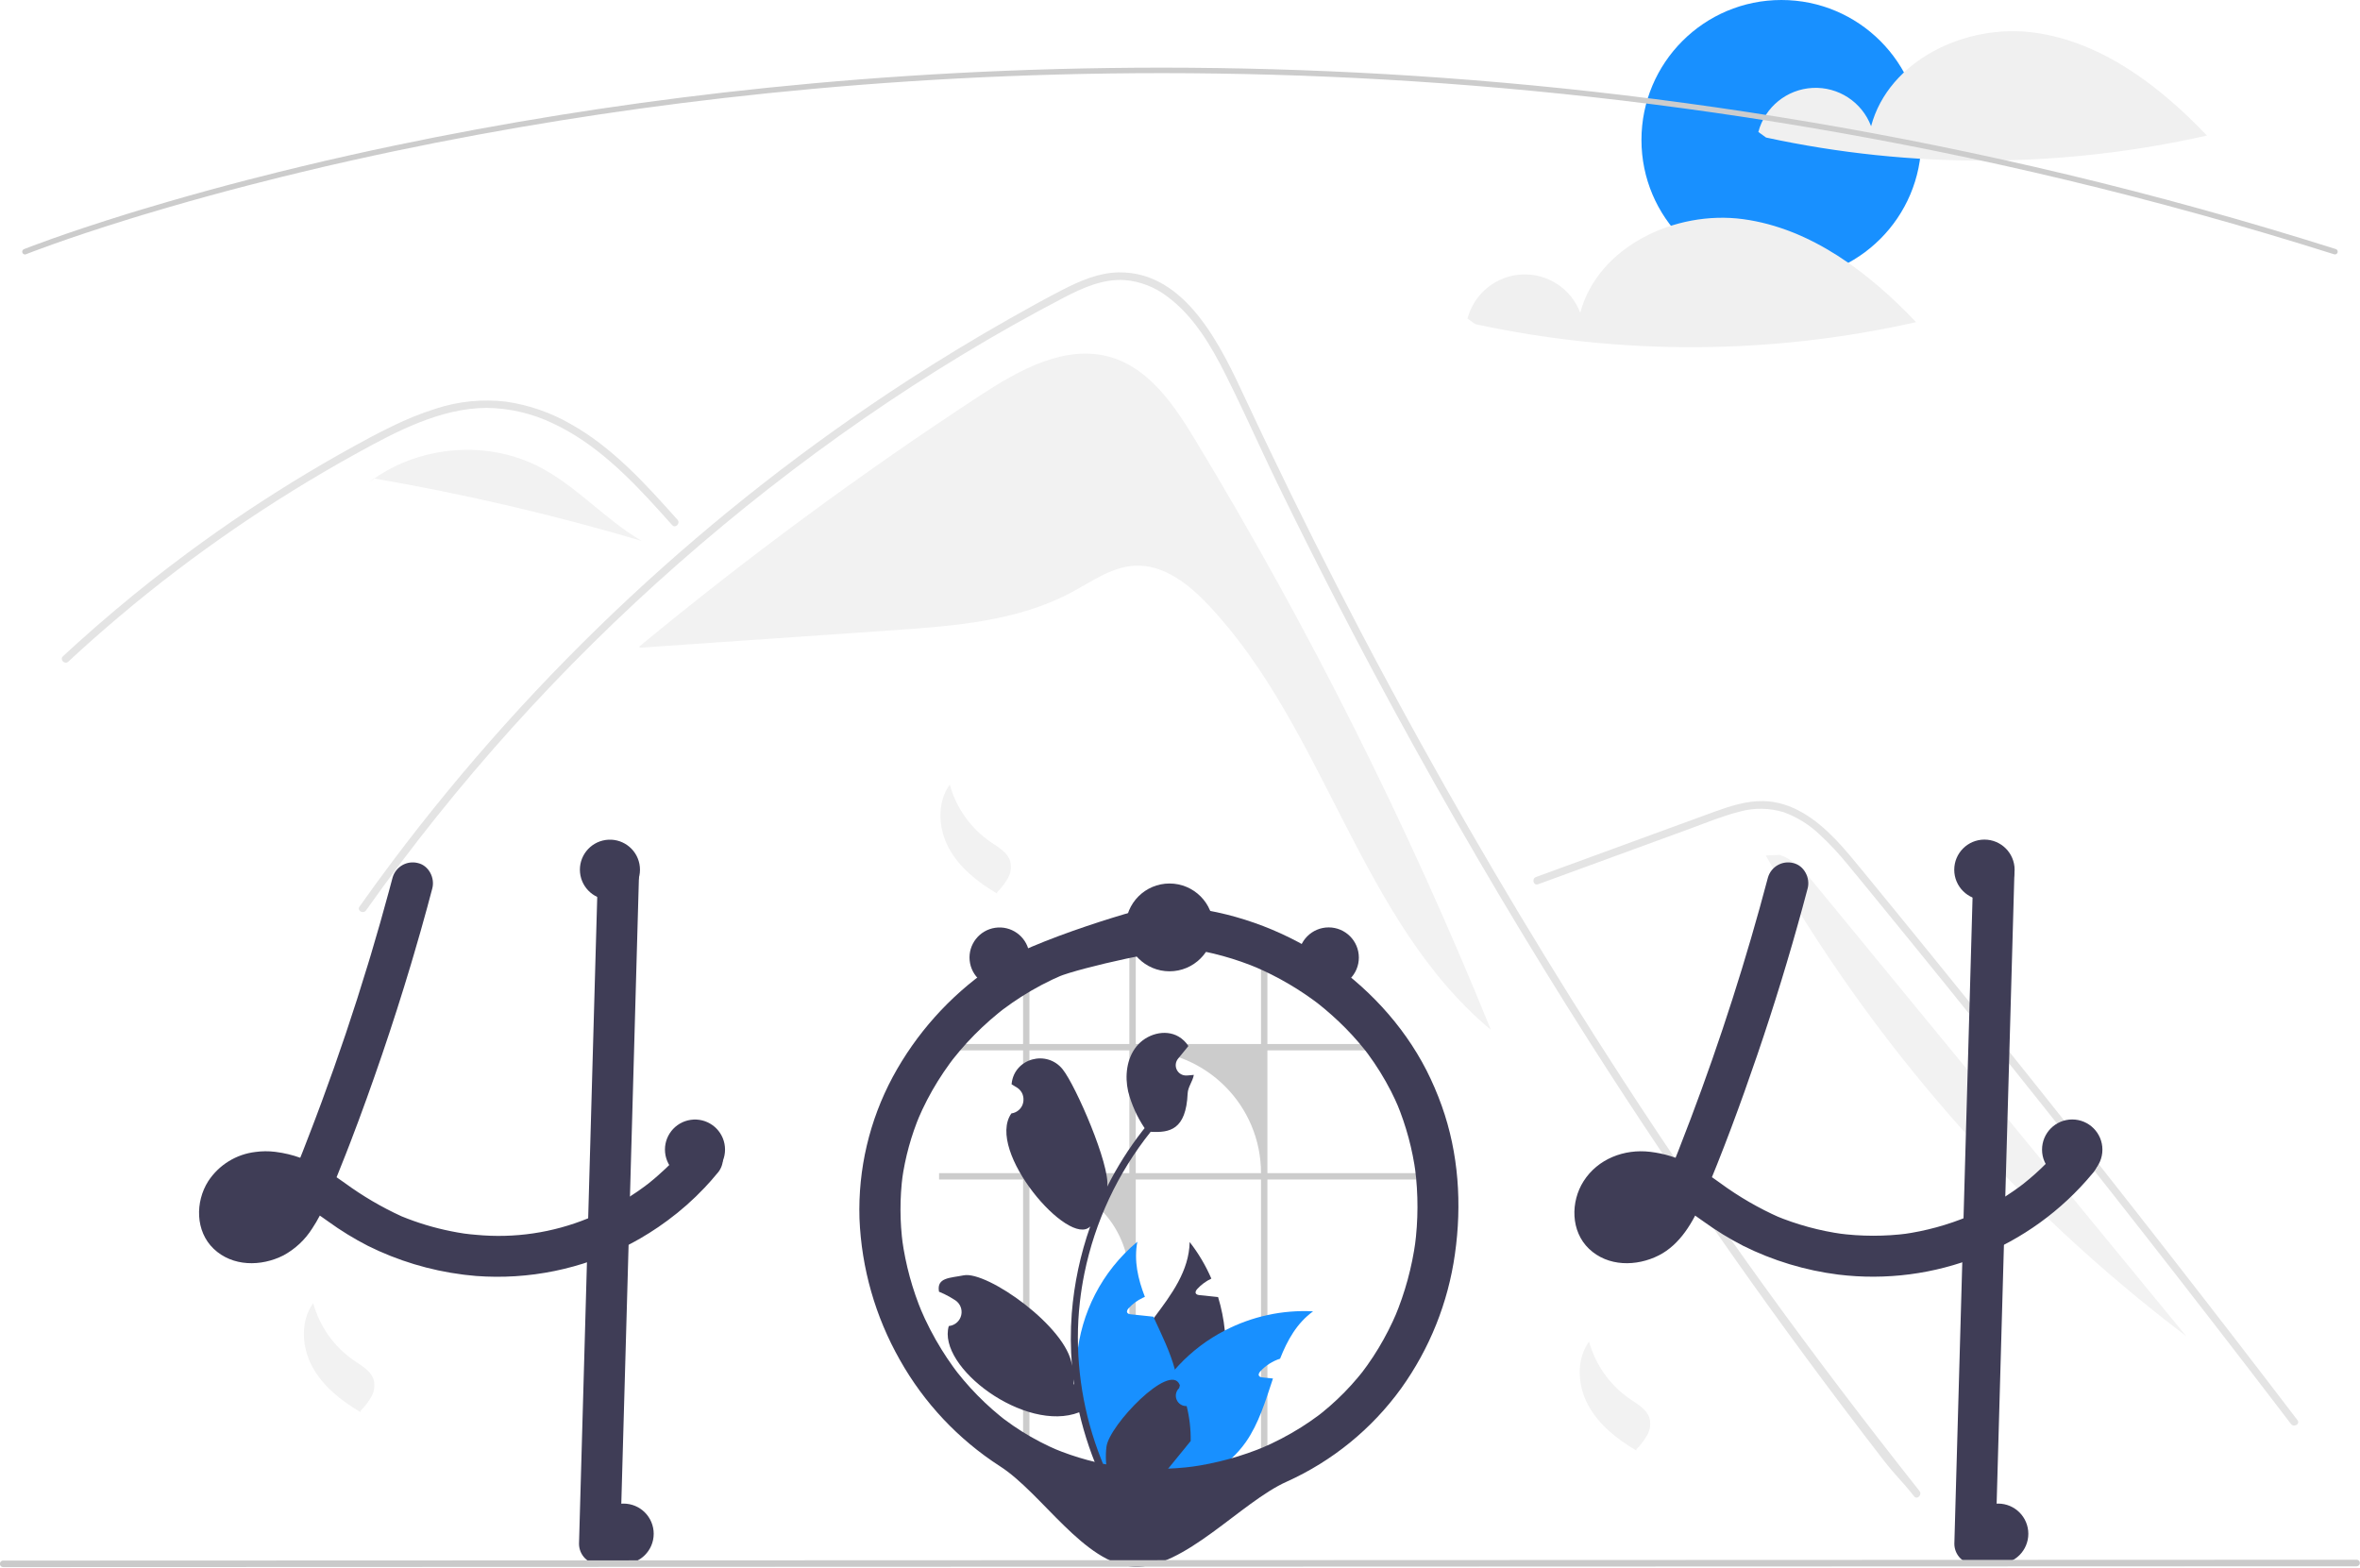
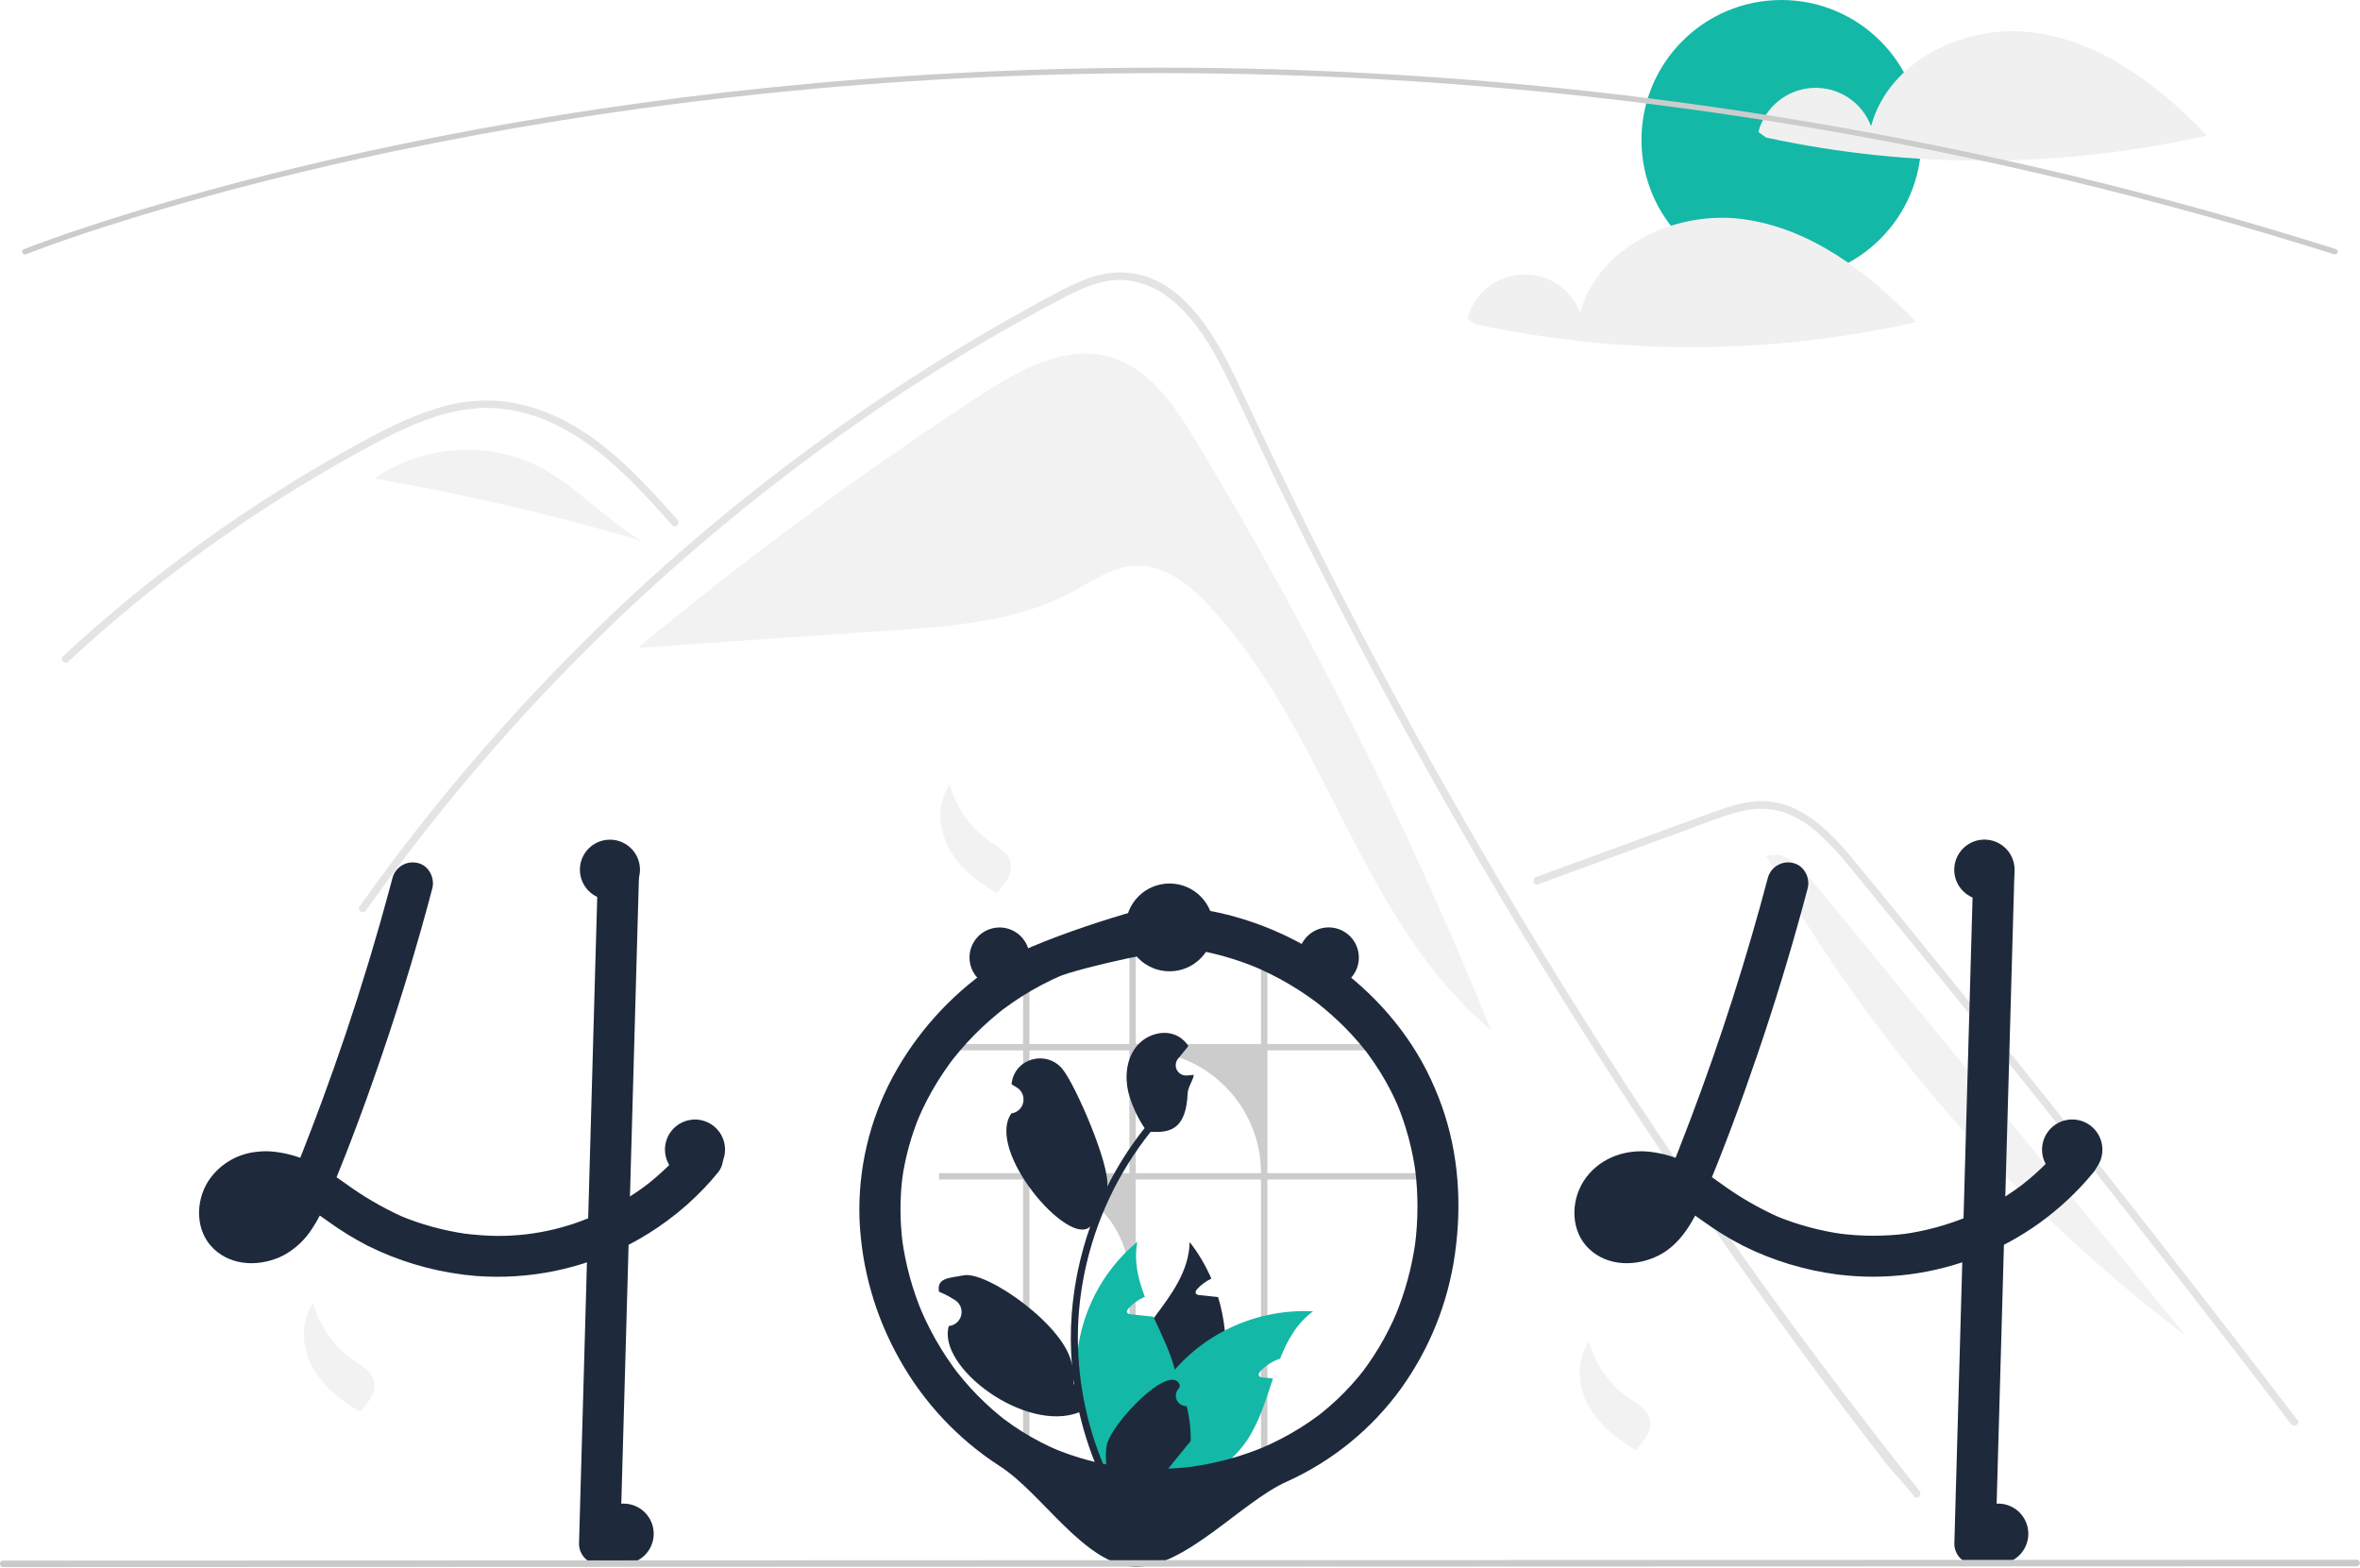
<svg xmlns="http://www.w3.org/2000/svg" data-name="Layer 1" width="573.421" height="380.765" viewBox="0 0 860.131 571.148">
  <path d="M605.67,324.953c-7.669-12.684-16.757-26.228-30.99-30.37-16.482-4.796-33.413,4.732-47.775,14.135a1392.157,1392.157,0,0,0-123.893,91.283l.043.492q46.226-3.188,92.451-6.376c22.265-1.535,45.296-3.283,64.972-13.816,7.467-3.997,14.745-9.336,23.206-9.708,10.512-.462,19.677,6.879,26.88,14.549,42.607,45.371,54.937,114.754,102.738,154.616A1516.995,1516.995,0,0,0,605.67,324.953Z" transform="translate(-169.9343 -164.426)" fill="#f2f2f2" />
  <path d="M867.571,709.781c-4.712-5.95-6.637-7.343-11.285-13.348q-56.764-73.416-106.708-151.792-33.924-53.23-64.483-108.504-14.549-26.278-28.3-52.969-10.67-20.695-20.865-41.638c-1.944-3.988-3.832-7.994-5.711-12.009-4.428-9.442-8.773-18.93-13.439-28.244-5.317-10.616-11.789-21.745-21.553-28.877a29.405,29.405,0,0,0-15.319-5.895c-7.948-.513-15.282,2.769-22.176,6.353-50.439,26.301-97.659,59.276-140.37,96.798A730.778,730.778,0,0,0,303.322,496.247c-1.008,1.439-3.392.064-2.374-1.384q6.009-8.498,12.257-16.813A734.817,734.817,0,0,1,500.805,303.064q18.248-11.826,37.183-22.542c6.362-3.603,12.752-7.16,19.251-10.497,6.371-3.273,13.137-6.215,20.416-6.325,24.77-.385,37.595,27.667,46.405,46.542q4.153,8.911,8.406,17.766,16.075,33.621,33.387,66.628,10.685,20.379,21.837,40.52,34.707,62.718,73.779,122.897c34.506,53.143,68.737,100.089,108.046,149.785C870.596,709.213,868.662,711.175,867.571,709.781Z" transform="translate(-169.9343 -164.426)" fill="#e4e4e4" />
  <path d="M414.916,355.804c-1.439-1.604-2.869-3.209-4.318-4.813-11.422-12.633-23.679-25.118-39.364-32.361a57.11,57.11,0,0,0-23.927-5.546c-8.562.028-16.932,2.273-24.843,5.418-3.74,1.494-7.398,3.19-11.001,4.996-4.116,2.072-8.159,4.281-12.183,6.509q-11.331,6.27-22.368,13.091-21.961,13.572-42.546,29.216-10.671,8.113-20.902,16.758-9.516,8.031-18.646,16.492c-1.302,1.201-3.245-.743-1.944-1.943,1.604-1.494,3.227-2.979,4.85-4.446q6.875-6.215,13.971-12.193,12.939-10.918,26.549-20.993,21.163-15.676,43.783-29.225,11.304-6.765,22.918-12.963c2.338-1.247,4.703-2.466,7.096-3.621a113.116,113.116,0,0,1,16.868-6.866,60.006,60.006,0,0,1,25.476-2.503,66.327,66.327,0,0,1,23.505,8.131c15.401,8.608,27.346,21.919,38.97,34.909C418.033,355.171,416.099,357.124,414.916,355.804Z" transform="translate(-169.9343 -164.426)" fill="#e4e4e4" />
  <path d="M730.477,486.711l36.905-13.498,18.323-6.702c5.968-2.183,11.921-4.667,18.09-6.23a28.539,28.539,0,0,1,16.374.209,37.738,37.738,0,0,1,12.771,7.917,103.64,103.64,0,0,1,10.475,11.186c3.989,4.794,7.92,9.639,11.868,14.467q24.441,29.891,48.563,60.041,24.121,30.15,47.92,60.556,23.857,30.48,47.385,61.216,2.882,3.765,5.76,7.534c1.06,1.388,3.449.02,2.375-1.388Q983.582,650.974,959.549,620.184q-24.092-30.864-48.516-61.466-24.424-30.601-49.179-60.937-6.167-7.558-12.354-15.099c-3.48-4.241-6.92-8.527-10.736-12.474-7.005-7.245-15.758-13.648-26.234-13.822-6.16-.102-12.121,1.852-17.844,3.923-6.17,2.232-12.325,4.506-18.486,6.759l-37.163,13.592-9.291,3.398c-1.649.603-.937,3.262.731,2.652Z" transform="translate(-169.9343 -164.426)" fill="#e4e4e4" />
  <path d="M366.377,334.526c-18.754-9.639-42.771-7.751-60.005,4.291a855.847,855.847,0,0,1,97.371,22.726C390.46,353.759,380.07,341.563,366.377,334.526Z" transform="translate(-169.9343 -164.426)" fill="#f2f2f2" />
  <path d="M306.188,338.784l-3.61,2.935c1.221-1.027,2.491-1.99,3.795-2.901C306.311,338.807,306.249,338.795,306.188,338.784Z" transform="translate(-169.9343 -164.426)" fill="#f2f2f2" />
  <path d="M831.549,486.846c-3.633-4.422-7.56-9.052-12.994-10.848l-5.073.2A575.436,575.436,0,0,0,966.749,651.418Q899.149,569.132,831.549,486.846Z" transform="translate(-169.9343 -164.426)" fill="#f2f2f2" />
  <path d="M516.084,450.367A37.481,37.481,0,0,0,531.015,471.325c2.82,1.92,6.157,3.762,7.122,7.035a8.379,8.379,0,0,1-.874,6.15,24.884,24.884,0,0,1-3.861,5.041l-.137.512c-6.998-4.147-13.656-9.393-17.522-16.551s-4.406-16.539.341-23.145" transform="translate(-169.9343 -164.426)" fill="#f2f2f2" />
  <path d="M749.084,653.367A37.481,37.481,0,0,0,764.015,674.325c2.82,1.92,6.157,3.762,7.122,7.035a8.379,8.379,0,0,1-.874,6.15,24.884,24.884,0,0,1-3.861,5.041l-.137.512c-6.998-4.147-13.656-9.393-17.522-16.551s-4.406-16.539.341-23.145" transform="translate(-169.9343 -164.426)" fill="#f2f2f2" />
  <path d="M284.084,639.367A37.481,37.481,0,0,0,299.015,660.325c2.82,1.92,6.157,3.762,7.122,7.035a8.379,8.379,0,0,1-.874,6.15,24.884,24.884,0,0,1-3.861,5.041l-.137.512c-6.998-4.147-13.656-9.393-17.522-16.551s-4.406-16.539.341-23.145" transform="translate(-169.9343 -164.426)" fill="#f2f2f2" />
-   <circle cx="649.249" cy="51" r="51" fill="#1890ff" />
+   <circle cx="649.249" cy="51" r="51" fill="#14b8a6" />
  <path d="M911.219,176.296c-24.717-3.341-52.935,10.019-59.341,34.124a21.597,21.597,0,0,0-41.094,2.109l2.83,2.027a372.275,372.275,0,0,0,160.659-.726C957.079,195.76,935.935,179.637,911.219,176.296Z" transform="translate(-169.9343 -164.426)" fill="#f0f0f0" />
  <path d="M805.219,244.296c-24.717-3.341-52.935,10.019-59.341,34.124a21.597,21.597,0,0,0-41.094,2.109l2.83,2.027a372.275,372.275,0,0,0,160.659-.726C851.079,263.76,829.935,247.637,805.219,244.296Z" transform="translate(-169.9343 -164.426)" fill="#f0f0f0" />
  <path d="M1020.946,257.154a.982.982,0,0,1-.302-.047C756.237,173.489,523.199,184.424,374.264,208.321c-20.269,3.251-40.591,7.006-60.404,11.161-5.058,1.06-10.306,2.195-15.597,3.378-6.319,1.407-12.554,2.856-18.532,4.306q-3.873.917-7.595,1.849c-3.758.928-7.572,1.895-11.66,2.957-4.568,1.178-9.209,2.413-13.797,3.672a.442.442,0,0,1-.051.015l0.0.001c-5.183,1.415-10.338,2.871-15.323,4.325-2.698.779-5.304,1.548-7.799,2.307-.279.077-.526.151-.776.228l-.536.163c-.311.095-.617.188-.924.275l-.02.006 0.0.001-.812.252c-.968.293-1.912.579-2.841.864-24.545,7.566-38.038,12.949-38.171,13.002a1,1,0,1,1-.744-1.856c.134-.053,13.693-5.463,38.328-13.058.932-.286,1.879-.572,2.85-.866l.754-.234c.026-.01.052-.018.078-.025.305-.087.61-.18.919-.273l.537-.163c.268-.081.531-.161.801-.235,2.479-.754,5.093-1.524,7.798-2.307,4.987-1.455,10.147-2.911,15.334-4.328.016-.006.033-.01.049-.015v-.001c4.604-1.263,9.263-2.503,13.845-3.685,4.094-1.063,7.915-2.032,11.68-2.962q3.738-.93,7.609-1.853c5.985-1.451,12.233-2.902,18.563-4.312,5.299-1.184,10.556-2.322,15.622-3.383,19.843-4.162,40.198-7.923,60.497-11.179C523.096,182.415,756.467,171.463,1021.246,255.201a1.0 1,0,0,1-.301,1.953Z" transform="translate(-169.9343 -164.426)" fill="#ccc" />
-   <path d="M432.923,584.266a6.729,6.729,0,0,0-1.7-2.67,6.43,6.43,0,0,0-.92-.71c-2.61-1.74-6.51-2.13-8.99,0a5.81,5.81,0,0,0-.69.71q-1.11,1.365-2.28,2.67c-1.28,1.46-2.59,2.87-3.96,4.24-.39.38-.78.77-1.18,1.15-.23.23-.46.45-.69.67-.88.84-1.78,1.65-2.69,2.45-.48.43-.96.85-1.45,1.26-.73.61-1.46,1.22-2.2,1.81-.07.05-.14.1-.21.16-.02.01-.03.03-.05.04-.01,0-.02,0-.03.02a.179.179,0,0,0-.07.05c-.22.15-.37.25-.48.34.04-.02.08-.05.12-.07-.18.14-.37.28-.55.42-1.75,1.29-3.54,2.53-5.37,3.69a99.21,99.21,0,0,1-14.22,7.55c-.33.13-.67.27-1.01.4a85.97,85.97,0,0,1-40.85,6.02q-2.13-.165-4.26-.45c-1.64-.24-3.27-.53-4.89-.86a97.932,97.932,0,0,1-18.02-5.44,118.652,118.652,0,0,1-20.66-12.12c-1-.71-2.01-1.42-3.02-2.11,1.15-2.82,2.28-5.64,3.38-8.48.55-1.37,1.08-2.74,1.6-4.12,4.09-10.63,7.93-21.36,11.61-32.13q5.58-16.365,10.53-32.92.51-1.68.99-3.36,2.595-8.745,4.98-17.53c.15-.57.31-1.13.45-1.7q.69-2.52,1.35-5.04c1-3.79-1.26-8.32-5.24-9.23a7.634,7.634,0,0,0-9.22,5.24c-.43,1.62-.86,3.23-1.3,4.85q-3.165,11.745-6.66,23.41-.51,1.68-1.02,3.36-7.71,25.41-16.93,50.31-1.11,3.015-2.25,6.01c-.37.98-.74,1.96-1.12,2.94-.73,1.93-1.48,3.86-2.23,5.79-.43,1.13-.87,2.26-1.31,3.38-.29.71-.57,1.42-.85,2.12a41.809,41.809,0,0,0-8.81-2.12l-.48-.06a27.397,27.397,0,0,0-7.01.06,23.914,23.914,0,0,0-17.24,10.66c-4.77,7.51-4.71,18.25,1.98,24.63,6.89,6.57,17.32,6.52,25.43,2.41a28.351,28.351,0,0,0,10.52-9.86,50.569,50.569,0,0,0,2.74-4.65c.21.14.42.28.63.43.8.56,1.6,1.13,2.39,1.69a111.738,111.738,0,0,0,14.51,8.91,108.359,108.359,0,0,0,34.62,10.47c.27.03.53.07.8.1,1.33.17,2.67.3,4.01.41a103.782,103.782,0,0,0,55.58-11.36q2.175-1.125,4.31-2.36,3.315-1.92,6.48-4.08c1.15-.78,2.27-1.57,3.38-2.4a101.042,101.042,0,0,0,13.51-11.95q2.355-2.475,4.51-5.11a8.061,8.061,0,0,0,2.2-5.3A7.564,7.564,0,0,0,432.923,584.266Zm-165.59,23.82c.21-.15.42-.31.62-.47C267.893,607.766,267.603,607.936,267.333,608.086Zm3.21-3.23c-.23.26-.44.52-.67.78a23.366,23.366,0,0,1-2.25,2.2c-.11.1-.23.2-.35.29a.01.01,0,0,0-.01.01,3.804,3.804,0,0,0-.42.22q-.645.39-1.32.72a17.005,17.005,0,0,1-2.71.75,16.799,16.799,0,0,1-2.13.02h-.02a14.823,14.823,0,0,1-1.45-.4c-.24-.12-.47-.26-.7-.4-.09-.08-.17-.16-.22-.21a2.44,2.44,0,0,1-.27-.29.01.01,0,0,0-.01-.01c-.11-.2-.23-.4-.34-.6a.031.031,0,0,1-.01-.02c-.08-.25-.15-.51-.21-.77a12.511,12.511,0,0,1,.01-1.37,13.467,13.467,0,0,1,.54-1.88,11.068,11.068,0,0,1,.69-1.26c.02-.04.12-.2.23-.38.01-.01.01-.01.01-.02.15-.17.3-.35.46-.51.27-.3.56-.56.85-.83a18.022,18.022,0,0,1,1.75-1.01,19.481,19.481,0,0,1,2.93-.79,24.989,24.989,0,0,1,4.41.04,30.301,30.301,0,0,1,4.1,1.01,36.945,36.945,0,0,1-2.77,4.54C270.623,604.746,270.583,604.806,270.543,604.856Zm-11.12-3.29a2.18,2.18,0,0,1-.31.39A1.409,1.409,0,0,1,259.423,601.566Z" transform="translate(-169.9343 -164.426)" fill="#3f3d56" />
-   <path d="M402.863,482.136q-.135,4.71-.27,9.42-.285,10.455-.59,20.92-.315,11.775-.66,23.54-.165,6.075-.34,12.15-.465,16.365-.92,32.72c-.03,1.13-.07,2.25-.1,3.38q-.225,8.115-.45,16.23-.255,8.805-.5,17.61-.18,6.6-.37,13.21-1.35,47.895-2.7,95.79a7.648,7.648,0,0,1-7.5,7.5,7.561,7.561,0,0,1-7.5-7.5q.75-26.94,1.52-53.88.675-24.36,1.37-48.72.225-8.025.45-16.06.345-12.09.68-24.18c.03-1.13.07-2.25.1-3.38.02-.99.05-1.97.08-2.96q.66-23.475,1.32-46.96.27-9.24.52-18.49.3-10.545.6-21.08c.09-3.09.17-6.17.26-9.26a7.648,7.648,0,0,1,7.5-7.5A7.561,7.561,0,0,1,402.863,482.136Z" transform="translate(-169.9343 -164.426)" fill="#3f3d56" />
-   <path d="M814.291,484.217a893.238,893.238,0,0,1-28.161,87.941c-3.007,7.946-6.083,15.877-9.371,23.712l.756-1.792a54.583,54.583,0,0,1-5.59,10.612q-.229.321-.467.636,1.166-1.49.443-.589c-.254.301-.505.602-.768.895a23.664,23.664,0,0,1-2.249,2.203q-.301.258-.612.504l.938-.729c-.109.257-.873.597-1.111.743a18.254,18.254,0,0,1-2.405,1.219l1.792-.756a19.086,19.086,0,0,1-4.231,1.161l1.994-.268a17.021,17.021,0,0,1-4.298.046l1.994.268a14.002,14.002,0,0,1-3.405-.917l1.792.756a12.012,12.012,0,0,1-1.679-.896c-.271-.177-1.105-.809-.015.025,1.133.866.146.074-.088-.156-.194-.192-.37-.4-.56-.595-.882-.905.996,1.557.397.499a18.182,18.182,0,0,1-.878-1.637l.756,1.792a11.925,11.925,0,0,1-.728-2.651l.268,1.994a13.651,13.651,0,0,1-.003-3.405l-.268,1.994a15.964,15.964,0,0,1,.995-3.68l-.756,1.792a16.729,16.729,0,0,1,1.178-2.298,6.729,6.729,0,0,1,.729-1.071c.049.016-1.269,1.513-.569.757.183-.198.354-.406.539-.602.296-.314.614-.601.926-.898,1.045-.994-1.462.966-.257.179a19.049,19.049,0,0,1,2.749-1.499l-1.792.756a20.311,20.311,0,0,1,4.995-1.34l-1.994.268a25.628,25.628,0,0,1,6.461.076l-1.994-.268a33.211,33.211,0,0,1,7.892,2.22l-1.792-.756c5.39,2.314,10.163,5.749,14.928,9.118a111.95,111.95,0,0,0,14.506,8.906,108.388,108.388,0,0,0,34.622,10.474,103.933,103.933,0,0,0,92.586-36.752,8.078,8.078,0,0,0,2.197-5.303,7.632,7.632,0,0,0-2.197-5.303c-2.752-2.526-7.949-3.239-10.607,0a95.636,95.636,0,0,1-8.107,8.727q-2.017,1.914-4.142,3.71-1.214,1.026-2.461,2.011c-.393.311-1.619,1.138.263-.197-.431.306-.845.64-1.271.955a99.269,99.269,0,0,1-20.332,11.565l1.792-.756a96.836,96.836,0,0,1-24.171,6.622l1.994-.268a97.643,97.643,0,0,1-25.754-.038l1.994.268a99.8,99.8,0,0,1-24.857-6.77l1.792.756a116.025,116.025,0,0,1-21.736-12.591,86.877,86.877,0,0,0-11.113-6.994,42.824,42.824,0,0,0-14.438-4.389c-9.439-1.111-19.057,2.566-24.246,10.72-4.776,7.505-4.714,18.244,1.974,24.625,6.888,6.572,17.318,6.517,25.436,2.406,7.817-3.959,12.513-12.185,15.815-19.942,7.431-17.455,14.01-35.314,20.14-53.263q9.097-26.637,16.499-53.813.917-3.366,1.807-6.739c1.001-3.789-1.261-8.32-5.238-9.226a7.633,7.633,0,0,0-9.226,5.238Z" transform="translate(-169.9343 -164.426)" fill="#3f3d56" />
-   <path d="M889.124,482.136l-2.7,95.793-2.685,95.294-1.518,53.884a7.565,7.565,0,0,0,7.5,7.5,7.649,7.649,0,0,0,7.5-7.5l2.7-95.793,2.685-95.294,1.518-53.884a7.565,7.565,0,0,0-7.5-7.5,7.649,7.649,0,0,0-7.5,7.5Z" transform="translate(-169.9343 -164.426)" fill="#3f3d56" />
+   <path d="M432.923,584.266a6.729,6.729,0,0,0-1.7-2.67,6.43,6.43,0,0,0-.92-.71c-2.61-1.74-6.51-2.13-8.99,0a5.81,5.81,0,0,0-.69.71q-1.11,1.365-2.28,2.67c-1.28,1.46-2.59,2.87-3.96,4.24-.39.38-.78.77-1.18,1.15-.23.23-.46.45-.69.67-.88.84-1.78,1.65-2.69,2.45-.48.43-.96.85-1.45,1.26-.73.61-1.46,1.22-2.2,1.81-.07.05-.14.1-.21.16-.02.01-.03.03-.05.04-.01,0-.02,0-.03.02a.179.179,0,0,0-.07.05c-.22.15-.37.25-.48.34.04-.02.08-.05.12-.07-.18.14-.37.28-.55.42-1.75,1.29-3.54,2.53-5.37,3.69a99.21,99.21,0,0,1-14.22,7.55c-.33.13-.67.27-1.01.4a85.97,85.97,0,0,1-40.85,6.02q-2.13-.165-4.26-.45c-1.64-.24-3.27-.53-4.89-.86a97.932,97.932,0,0,1-18.02-5.44,118.652,118.652,0,0,1-20.66-12.12c-1-.71-2.01-1.42-3.02-2.11,1.15-2.82,2.28-5.64,3.38-8.48.55-1.37,1.08-2.74,1.6-4.12,4.09-10.63,7.93-21.36,11.61-32.13q5.58-16.365,10.53-32.92.51-1.68.99-3.36,2.595-8.745,4.98-17.53c.15-.57.31-1.13.45-1.7q.69-2.52,1.35-5.04c1-3.79-1.26-8.32-5.24-9.23a7.634,7.634,0,0,0-9.22,5.24c-.43,1.62-.86,3.23-1.3,4.85q-3.165,11.745-6.66,23.41-.51,1.68-1.02,3.36-7.71,25.41-16.93,50.31-1.11,3.015-2.25,6.01c-.37.98-.74,1.96-1.12,2.94-.73,1.93-1.48,3.86-2.23,5.79-.43,1.13-.87,2.26-1.31,3.38-.29.71-.57,1.42-.85,2.12a41.809,41.809,0,0,0-8.81-2.12l-.48-.06a27.397,27.397,0,0,0-7.01.06,23.914,23.914,0,0,0-17.24,10.66c-4.77,7.51-4.71,18.25,1.98,24.63,6.89,6.57,17.32,6.52,25.43,2.41a28.351,28.351,0,0,0,10.52-9.86,50.569,50.569,0,0,0,2.74-4.65c.21.14.42.28.63.43.8.56,1.6,1.13,2.39,1.69a111.738,111.738,0,0,0,14.51,8.91,108.359,108.359,0,0,0,34.62,10.47c.27.03.53.07.8.1,1.33.17,2.67.3,4.01.41a103.782,103.782,0,0,0,55.58-11.36q2.175-1.125,4.31-2.36,3.315-1.92,6.48-4.08c1.15-.78,2.27-1.57,3.38-2.4a101.042,101.042,0,0,0,13.51-11.95q2.355-2.475,4.51-5.11a8.061,8.061,0,0,0,2.2-5.3A7.564,7.564,0,0,0,432.923,584.266Zm-165.59,23.82c.21-.15.42-.31.62-.47C267.893,607.766,267.603,607.936,267.333,608.086Zm3.21-3.23c-.23.26-.44.52-.67.78a23.366,23.366,0,0,1-2.25,2.2c-.11.1-.23.2-.35.29a.01.01,0,0,0-.01.01,3.804,3.804,0,0,0-.42.22q-.645.39-1.32.72a17.005,17.005,0,0,1-2.71.75,16.799,16.799,0,0,1-2.13.02h-.02a14.823,14.823,0,0,1-1.45-.4c-.24-.12-.47-.26-.7-.4-.09-.08-.17-.16-.22-.21a2.44,2.44,0,0,1-.27-.29.01.01,0,0,0-.01-.01c-.11-.2-.23-.4-.34-.6a.031.031,0,0,1-.01-.02c-.08-.25-.15-.51-.21-.77a12.511,12.511,0,0,1,.01-1.37,13.467,13.467,0,0,1,.54-1.88,11.068,11.068,0,0,1,.69-1.26c.02-.04.12-.2.23-.38.01-.01.01-.01.01-.02.15-.17.3-.35.46-.51.27-.3.56-.56.85-.83a18.022,18.022,0,0,1,1.75-1.01,19.481,19.481,0,0,1,2.93-.79,24.989,24.989,0,0,1,4.41.04,30.301,30.301,0,0,1,4.1,1.01,36.945,36.945,0,0,1-2.77,4.54C270.623,604.746,270.583,604.806,270.543,604.856Zm-11.12-3.29a2.18,2.18,0,0,1-.31.39A1.409,1.409,0,0,1,259.423,601.566Z" transform="translate(-169.9343 -164.426)" fill="#1e293b" />
+   <path d="M402.863,482.136q-.135,4.71-.27,9.42-.285,10.455-.59,20.92-.315,11.775-.66,23.54-.165,6.075-.34,12.15-.465,16.365-.92,32.72c-.03,1.13-.07,2.25-.1,3.38q-.225,8.115-.45,16.23-.255,8.805-.5,17.61-.18,6.6-.37,13.21-1.35,47.895-2.7,95.79a7.648,7.648,0,0,1-7.5,7.5,7.561,7.561,0,0,1-7.5-7.5q.75-26.94,1.52-53.88.675-24.36,1.37-48.72.225-8.025.45-16.06.345-12.09.68-24.18c.03-1.13.07-2.25.1-3.38.02-.99.05-1.97.08-2.96q.66-23.475,1.32-46.96.27-9.24.52-18.49.3-10.545.6-21.08c.09-3.09.17-6.17.26-9.26a7.648,7.648,0,0,1,7.5-7.5A7.561,7.561,0,0,1,402.863,482.136Z" transform="translate(-169.9343 -164.426)" fill="#1e293b" />
+   <path d="M814.291,484.217a893.238,893.238,0,0,1-28.161,87.941c-3.007,7.946-6.083,15.877-9.371,23.712l.756-1.792a54.583,54.583,0,0,1-5.59,10.612q-.229.321-.467.636,1.166-1.49.443-.589c-.254.301-.505.602-.768.895a23.664,23.664,0,0,1-2.249,2.203q-.301.258-.612.504l.938-.729c-.109.257-.873.597-1.111.743a18.254,18.254,0,0,1-2.405,1.219l1.792-.756a19.086,19.086,0,0,1-4.231,1.161l1.994-.268a17.021,17.021,0,0,1-4.298.046l1.994.268a14.002,14.002,0,0,1-3.405-.917l1.792.756a12.012,12.012,0,0,1-1.679-.896c-.271-.177-1.105-.809-.015.025,1.133.866.146.074-.088-.156-.194-.192-.37-.4-.56-.595-.882-.905.996,1.557.397.499a18.182,18.182,0,0,1-.878-1.637l.756,1.792a11.925,11.925,0,0,1-.728-2.651l.268,1.994a13.651,13.651,0,0,1-.003-3.405l-.268,1.994a15.964,15.964,0,0,1,.995-3.68l-.756,1.792a16.729,16.729,0,0,1,1.178-2.298,6.729,6.729,0,0,1,.729-1.071c.049.016-1.269,1.513-.569.757.183-.198.354-.406.539-.602.296-.314.614-.601.926-.898,1.045-.994-1.462.966-.257.179a19.049,19.049,0,0,1,2.749-1.499l-1.792.756a20.311,20.311,0,0,1,4.995-1.34l-1.994.268a25.628,25.628,0,0,1,6.461.076l-1.994-.268a33.211,33.211,0,0,1,7.892,2.22l-1.792-.756c5.39,2.314,10.163,5.749,14.928,9.118a111.95,111.95,0,0,0,14.506,8.906,108.388,108.388,0,0,0,34.622,10.474,103.933,103.933,0,0,0,92.586-36.752,8.078,8.078,0,0,0,2.197-5.303,7.632,7.632,0,0,0-2.197-5.303c-2.752-2.526-7.949-3.239-10.607,0a95.636,95.636,0,0,1-8.107,8.727q-2.017,1.914-4.142,3.71-1.214,1.026-2.461,2.011c-.393.311-1.619,1.138.263-.197-.431.306-.845.64-1.271.955a99.269,99.269,0,0,1-20.332,11.565l1.792-.756a96.836,96.836,0,0,1-24.171,6.622l1.994-.268a97.643,97.643,0,0,1-25.754-.038l1.994.268a99.8,99.8,0,0,1-24.857-6.77l1.792.756a116.025,116.025,0,0,1-21.736-12.591,86.877,86.877,0,0,0-11.113-6.994,42.824,42.824,0,0,0-14.438-4.389c-9.439-1.111-19.057,2.566-24.246,10.72-4.776,7.505-4.714,18.244,1.974,24.625,6.888,6.572,17.318,6.517,25.436,2.406,7.817-3.959,12.513-12.185,15.815-19.942,7.431-17.455,14.01-35.314,20.14-53.263q9.097-26.637,16.499-53.813.917-3.366,1.807-6.739c1.001-3.789-1.261-8.32-5.238-9.226a7.633,7.633,0,0,0-9.226,5.238Z" transform="translate(-169.9343 -164.426)" fill="#1e293b" />
+   <path d="M889.124,482.136l-2.7,95.793-2.685,95.294-1.518,53.884a7.565,7.565,0,0,0,7.5,7.5,7.649,7.649,0,0,0,7.5-7.5l2.7-95.793,2.685-95.294,1.518-53.884a7.565,7.565,0,0,0-7.5-7.5,7.649,7.649,0,0,0-7.5,7.5Z" transform="translate(-169.9343 -164.426)" fill="#1e293b" />
  <path d="M629.526,700.361h2.329V594.319h54.329v-2.323H631.855V547.252H673.81q-.923-1.173-1.899-2.317H631.855V515.382c-.77-.328-1.547-.645-2.329-.944V544.935h-45.652V507.07c-.782.036-1.553.09-2.329.155v37.71h-36.42V516.684c-.782.346-1.553.711-2.317,1.093V544.935h-30.616v2.317h30.616v44.744h-30.616v2.323h30.616V700.361h2.317V594.319a36.413,36.413,0,0,1,36.42,36.42v69.622h2.329V594.319h45.652Zm-84.401-108.365V547.252h36.42v44.744Zm38.749,0V547.252h.914a44.741,44.741,0,0,1,44.738,44.744Z" transform="translate(-169.9343 -164.426)" opacity="0.2" />
-   <path d="M615.303,668.566a63.059,63.059,0,0,1-20.05,33.7c-.74.64-1.48,1.26-2.25,1.87q-2.805.255-5.57.52c-1.53.14-3.04.29-4.54.43l-.27.03-.19-1.64-.76-6.64a37.623,37.623,0,0,1-3.3-32.44c2.64-7.12,7.42-13.41,12.12-19.65,6.49-8.62,12.8-17.14,13.03-27.65a60.544,60.544,0,0,1,7.9,13.33,16.432,16.432,0,0,0-5.12,3.77c-.41.45-.82,1.08-.54,1.62.24.46.84.57,1.36.63,1.25.13,2.51.26,3.76.39,1,.11,2,.21,3,.32a63.99,63.99,0,0,1,2.45,12.18A61.189,61.189,0,0,1,615.303,668.566Z" transform="translate(-169.9343 -164.426)" fill="#3f3d56" />
-   <path d="M648.503,642.356c-5.9,4.29-9.35,10.46-12.03,17.26a16.628,16.628,0,0,0-7.17,4.58c-.41.45-.82,1.08-.54,1.62.24.46.84.57,1.36.63,1.25.13,2.51.26,3.76.39-2.68,8.04-5.14,16.36-9.88,23.15a36.989,36.989,0,0,1-12.03,10.91,38.492,38.492,0,0,1-4.02,1.99q-7.62.585-14.95,1.25-2.805.255-5.57.52c-1.53.14-3.04.29-4.54.43q-.015-.825,0-1.65a63.304,63.304,0,0,1,15.25-39.86c.45-.52.91-1.03,1.38-1.54a61.792,61.792,0,0,1,16.81-12.7A62.654,62.654,0,0,1,648.503,642.356Z" transform="translate(-169.9343 -164.426)" fill="#1890ff" />
-   <path d="M589.163,699.526l-1.15,3.4-.58,1.73c-1.53.14-3.04.29-4.54.43l-.27.03c-1.66.17-3.31.34-4.96.51-.43-.5-.86-1.01-1.28-1.53a62.03,62.03,0,0,1,8.07-87.11c-1.32,6.91.22,13.53,2.75,20.1-.27.11-.53.22-.78.34a16.432,16.432,0,0,0-5.12,3.77c-.41.45-.82,1.08-.54,1.62.24.46.84.57,1.36.63,1.25.13,2.51.26,3.76.39,1,.11,2,.21,3,.32q.705.075,1.41.15c.07.15.13.29.2.44,2.85,6.18,5.92,12.39,7.65,18.83a43.666,43.666,0,0,1,1.02,4.91A37.604,37.604,0,0,1,589.163,699.526Z" transform="translate(-169.9343 -164.426)" fill="#1890ff" />
-   <path d="M689.821,554.487c-8.609-16.792-21.946-30.921-37.632-41.304a114.237,114.237,0,0,0-52.563-18.38q-3.69-.335-7.399-.393c-2.921-.044-46.866,12.632-61.587,22.982a114.295,114.295,0,0,0-35.333,39.527,102.5,102.5,0,0,0-12.126,51.633,113.564,113.564,0,0,0,14.703,51.476,110.475,110.475,0,0,0,36.444,38.746C549.667,708.561,565.074,734.51,583.183,735.426c18.246.923,39.054-23.555,55.695-30.987a104.425,104.425,0,0,0,41.726-34.005,110.25,110.25,0,0,0,19.599-48.948c2.574-18.083,1.374-36.733-4.801-54.016a111.86,111.86,0,0,0-5.58-12.983c-1.78-3.505-6.996-4.796-10.261-2.691a7.68,7.68,0,0,0-2.691,10.261q1.568,3.088,2.915,6.278l-.756-1.792a101.151,101.151,0,0,1,6.876,25.538l-.268-1.994a109.229,109.229,0,0,1-.066,28.683l.268-1.994a109.734,109.734,0,0,1-7.555,27.674l.756-1.792a104.212,104.212,0,0,1-6.672,13.098q-1.923,3.186-4.081,6.222c-.632.888-1.283,1.761-1.939,2.631-.856,1.136,1.167-1.483.282-.369-.151.19-.3.38-.452.569q-.681.852-1.382,1.688a93.613,93.613,0,0,1-10.176,10.384q-1.366,1.192-2.778,2.331c-.469.378-.932.773-1.421,1.125.019-.013,1.58-1.199.656-.511-.29.216-.579.436-.87.652q-2.91,2.156-5.974,4.092a103.485,103.485,0,0,1-14.756,7.713l1.792-.756a109.215,109.215,0,0,1-27.597,7.552l1.994-.268a108.154,108.154,0,0,1-28.589.051l1.994.268a99.835,99.835,0,0,1-25.095-6.784l1.792.756a93.643,93.643,0,0,1-13.416-6.991q-3.174-2-6.184-4.247c-.286-.214-.57-.43-.855-.645-.915-.691.658.51.67.518a19.169,19.169,0,0,1-1.535-1.225q-1.454-1.184-2.861-2.422a101.989,101.989,0,0,1-10.493-10.709q-1.213-1.434-2.374-2.911c-.335-.426-.947-1.29.404.529-.178-.239-.362-.474-.542-.712q-.647-.858-1.276-1.728-2.203-3.048-4.188-6.246a109.29,109.29,0,0,1-7.805-15.108l.756,1.792a106.588,106.588,0,0,1-7.34-26.837l.268,1.994a97.866,97.866,0,0,1-.048-25.636l-.268,1.994A94.673,94.673,0,0,1,505.276,570.55l-.756,1.792a101.557,101.557,0,0,1,7.195-13.856q2.066-3.323,4.378-6.485.525-.718,1.062-1.428c.324-.428,1.215-1.493-.305.388.149-.184.293-.374.439-.56q1.269-1.608,2.6-3.165A107.402,107.402,0,0,1,530.772,536.215q1.474-1.292,2.995-2.529.691-.562,1.391-1.113c.187-.147.376-.291.562-.439-1.997,1.59-.555.433-.102.093q3.134-2.348,6.435-4.461a103.644,103.644,0,0,1,15.387-8.108l-1.792.756c7.76-3.258,42.141-10.949,48.394-10.11l-1.994-.268A106.225,106.225,0,0,1,628.768,517.419l-1.792-.756a110.313,110.313,0,0,1,12.6,6.329q3.043,1.784,5.967,3.763,1.384.937,2.738,1.915.677.489,1.346.989c.248.185.494.373.741.558,1.039.779-1.431-1.128-.342-.267a110.843,110.843,0,0,1,10.368,9.253q2.401,2.445,4.637,5.045,1.147,1.334,2.246,2.708c.364.455,1.605,2.101.084.085.372.493.747.982,1.114,1.479a97.977,97.977,0,0,1,8.392,13.538c1.793,3.498,6.987,4.802,10.261,2.691A7.677,7.677,0,0,0,689.821,554.487Z" transform="translate(-169.9343 -164.426)" fill="#3f3d56" />
-   <path d="M602.431,676.882a3.78,3.78,0,0,1-2.739-6.551c.095-.379.164-.651.259-1.03q-.051-.124-.103-.247c-3.48-8.298-25.685,14.833-26.645,22.632a30.029,30.029,0,0,0,.527,10.328A120.392,120.392,0,0,1,562.778,652.01a116.202,116.202,0,0,1,.721-12.963q.597-5.293,1.657-10.511a121.787,121.787,0,0,1,24.151-51.616c6.874.384,12.898-.663,13.48-13.985.103-2.37,1.861-4.422,2.248-6.756-.656.086-1.323.14-1.979.183-.204.011-.42.021-.624.032l-.077.003a3.745,3.745,0,0,1-3.076-6.101q.425-.523.851-1.046c.43-.538.871-1.065,1.302-1.603a1.865,1.865,0,0,0,.14-.161c.495-.613.99-1.216,1.485-1.829a10.829,10.829,0,0,0-3.55-3.432c-4.959-2.905-11.801-.893-15.384,3.593-3.593,4.486-4.271,10.779-3.023,16.384a43.398,43.398,0,0,0,6.003,13.383c-.269.344-.549.678-.818,1.022a122.574,122.574,0,0,0-12.794,20.268c1.016-7.939-11.412-36.608-16.218-42.681-5.773-7.294-17.611-4.111-18.628,5.136q-.015.134-.029.268,1.071.604,2.096,1.282a5.127,5.127,0,0,1-2.067,9.33l-.105.016c-9.556,13.644,21.077,49.155,28.745,41.181a125.11,125.11,0,0,0-6.734,31.693,118.664,118.664,0,0,0,.086,19.16l-.032-.226C558.902,648.154,529.674,627.514,521.139,629.233c-4.917.99-9.76.765-9.013,5.725q.018.119.036.237a34.442,34.442,0,0,1,3.862,1.861q1.071.604,2.096,1.282a5.127,5.127,0,0,1-2.067,9.33l-.105.016c-.075.011-.14.022-.215.032-4.35,14.966,27.907,39.12,47.518,31.435h.011a125.075,125.075,0,0,0,8.402,24.528H601.679c.108-.334.204-.678.301-1.011a34.102,34.102,0,0,1-8.305-.495c2.227-2.733,4.454-5.487,6.681-8.219a1.861,1.861,0,0,0,.14-.161c1.13-1.398,2.27-2.786,3.399-4.185l.001-.002a49.952,49.952,0,0,0-1.464-12.725Zm-34.371-67.613.016-.021-.016.043Zm-6.648,59.932-.258-.581c.011-.42.011-.839,0-1.269,0-.118-.021-.237-.021-.355.097.742.183,1.485.29,2.227Z" transform="translate(-169.9343 -164.426)" fill="#3f3d56" />
-   <circle cx="95.249" cy="439" r="11" fill="#3f3d56" />
-   <circle cx="227.249" cy="559" r="11" fill="#3f3d56" />
-   <circle cx="728.249" cy="559" r="11" fill="#3f3d56" />
-   <circle cx="755.249" cy="419" r="11" fill="#3f3d56" />
-   <circle cx="723.249" cy="317" r="11" fill="#3f3d56" />
-   <path d="M434.183,583.426a10.949,10.949,0,1,1-.21-2.16A10.992,10.992,0,0,1,434.183,583.426Z" transform="translate(-169.9343 -164.426)" fill="#3f3d56" />
-   <circle cx="484.249" cy="349" r="11" fill="#3f3d56" />
-   <path d="M545.183,513.426a10.949,10.949,0,1,1-.21-2.16A10.992,10.992,0,0,1,545.183,513.426Z" transform="translate(-169.9343 -164.426)" fill="#3f3d56" />
-   <path d="M403.183,481.426a10.949,10.949,0,1,1-.21-2.16A10.992,10.992,0,0,1,403.183,481.426Z" transform="translate(-169.9343 -164.426)" fill="#3f3d56" />
-   <circle cx="599.249" cy="443" r="11" fill="#3f3d56" />
-   <circle cx="426.249" cy="338" r="16" fill="#3f3d56" />
+   <path d="M615.303,668.566a63.059,63.059,0,0,1-20.05,33.7c-.74.64-1.48,1.26-2.25,1.87q-2.805.255-5.57.52c-1.53.14-3.04.29-4.54.43l-.27.03-.19-1.64-.76-6.64a37.623,37.623,0,0,1-3.3-32.44c2.64-7.12,7.42-13.41,12.12-19.65,6.49-8.62,12.8-17.14,13.03-27.65a60.544,60.544,0,0,1,7.9,13.33,16.432,16.432,0,0,0-5.12,3.77c-.41.45-.82,1.08-.54,1.62.24.46.84.57,1.36.63,1.25.13,2.51.26,3.76.39,1,.11,2,.21,3,.32a63.99,63.99,0,0,1,2.45,12.18A61.189,61.189,0,0,1,615.303,668.566Z" transform="translate(-169.9343 -164.426)" fill="#1e293b" />
+   <path d="M648.503,642.356c-5.9,4.29-9.35,10.46-12.03,17.26a16.628,16.628,0,0,0-7.17,4.58c-.41.45-.82,1.08-.54,1.62.24.46.84.57,1.36.63,1.25.13,2.51.26,3.76.39-2.68,8.04-5.14,16.36-9.88,23.15a36.989,36.989,0,0,1-12.03,10.91,38.492,38.492,0,0,1-4.02,1.99q-7.62.585-14.95,1.25-2.805.255-5.57.52c-1.53.14-3.04.29-4.54.43q-.015-.825,0-1.65a63.304,63.304,0,0,1,15.25-39.86c.45-.52.91-1.03,1.38-1.54a61.792,61.792,0,0,1,16.81-12.7A62.654,62.654,0,0,1,648.503,642.356Z" transform="translate(-169.9343 -164.426)" fill="#14b8a6" />
+   <path d="M589.163,699.526l-1.15,3.4-.58,1.73c-1.53.14-3.04.29-4.54.43l-.27.03c-1.66.17-3.31.34-4.96.51-.43-.5-.86-1.01-1.28-1.53a62.03,62.03,0,0,1,8.07-87.11c-1.32,6.91.22,13.53,2.75,20.1-.27.11-.53.22-.78.34a16.432,16.432,0,0,0-5.12,3.77c-.41.45-.82,1.08-.54,1.62.24.46.84.57,1.36.63,1.25.13,2.51.26,3.76.39,1,.11,2,.21,3,.32q.705.075,1.41.15c.07.15.13.29.2.44,2.85,6.18,5.92,12.39,7.65,18.83a43.666,43.666,0,0,1,1.02,4.91A37.604,37.604,0,0,1,589.163,699.526Z" transform="translate(-169.9343 -164.426)" fill="#14b8a6" />
+   <path d="M689.821,554.487c-8.609-16.792-21.946-30.921-37.632-41.304a114.237,114.237,0,0,0-52.563-18.38q-3.69-.335-7.399-.393c-2.921-.044-46.866,12.632-61.587,22.982a114.295,114.295,0,0,0-35.333,39.527,102.5,102.5,0,0,0-12.126,51.633,113.564,113.564,0,0,0,14.703,51.476,110.475,110.475,0,0,0,36.444,38.746C549.667,708.561,565.074,734.51,583.183,735.426c18.246.923,39.054-23.555,55.695-30.987a104.425,104.425,0,0,0,41.726-34.005,110.25,110.25,0,0,0,19.599-48.948c2.574-18.083,1.374-36.733-4.801-54.016a111.86,111.86,0,0,0-5.58-12.983c-1.78-3.505-6.996-4.796-10.261-2.691a7.68,7.68,0,0,0-2.691,10.261q1.568,3.088,2.915,6.278l-.756-1.792a101.151,101.151,0,0,1,6.876,25.538l-.268-1.994a109.229,109.229,0,0,1-.066,28.683l.268-1.994a109.734,109.734,0,0,1-7.555,27.674l.756-1.792a104.212,104.212,0,0,1-6.672,13.098q-1.923,3.186-4.081,6.222c-.632.888-1.283,1.761-1.939,2.631-.856,1.136,1.167-1.483.282-.369-.151.19-.3.38-.452.569q-.681.852-1.382,1.688a93.613,93.613,0,0,1-10.176,10.384q-1.366,1.192-2.778,2.331c-.469.378-.932.773-1.421,1.125.019-.013,1.58-1.199.656-.511-.29.216-.579.436-.87.652q-2.91,2.156-5.974,4.092a103.485,103.485,0,0,1-14.756,7.713l1.792-.756a109.215,109.215,0,0,1-27.597,7.552l1.994-.268a108.154,108.154,0,0,1-28.589.051l1.994.268a99.835,99.835,0,0,1-25.095-6.784l1.792.756a93.643,93.643,0,0,1-13.416-6.991q-3.174-2-6.184-4.247c-.286-.214-.57-.43-.855-.645-.915-.691.658.51.67.518a19.169,19.169,0,0,1-1.535-1.225q-1.454-1.184-2.861-2.422a101.989,101.989,0,0,1-10.493-10.709q-1.213-1.434-2.374-2.911c-.335-.426-.947-1.29.404.529-.178-.239-.362-.474-.542-.712q-.647-.858-1.276-1.728-2.203-3.048-4.188-6.246a109.29,109.29,0,0,1-7.805-15.108l.756,1.792a106.588,106.588,0,0,1-7.34-26.837l.268,1.994a97.866,97.866,0,0,1-.048-25.636l-.268,1.994A94.673,94.673,0,0,1,505.276,570.55l-.756,1.792a101.557,101.557,0,0,1,7.195-13.856q2.066-3.323,4.378-6.485.525-.718,1.062-1.428c.324-.428,1.215-1.493-.305.388.149-.184.293-.374.439-.56q1.269-1.608,2.6-3.165A107.402,107.402,0,0,1,530.772,536.215q1.474-1.292,2.995-2.529.691-.562,1.391-1.113c.187-.147.376-.291.562-.439-1.997,1.59-.555.433-.102.093q3.134-2.348,6.435-4.461a103.644,103.644,0,0,1,15.387-8.108l-1.792.756c7.76-3.258,42.141-10.949,48.394-10.11l-1.994-.268A106.225,106.225,0,0,1,628.768,517.419l-1.792-.756a110.313,110.313,0,0,1,12.6,6.329q3.043,1.784,5.967,3.763,1.384.937,2.738,1.915.677.489,1.346.989c.248.185.494.373.741.558,1.039.779-1.431-1.128-.342-.267a110.843,110.843,0,0,1,10.368,9.253q2.401,2.445,4.637,5.045,1.147,1.334,2.246,2.708c.364.455,1.605,2.101.084.085.372.493.747.982,1.114,1.479a97.977,97.977,0,0,1,8.392,13.538c1.793,3.498,6.987,4.802,10.261,2.691A7.677,7.677,0,0,0,689.821,554.487Z" transform="translate(-169.9343 -164.426)" fill="#1e293b" />
+   <path d="M602.431,676.882a3.78,3.78,0,0,1-2.739-6.551c.095-.379.164-.651.259-1.03q-.051-.124-.103-.247c-3.48-8.298-25.685,14.833-26.645,22.632a30.029,30.029,0,0,0,.527,10.328A120.392,120.392,0,0,1,562.778,652.01a116.202,116.202,0,0,1,.721-12.963q.597-5.293,1.657-10.511a121.787,121.787,0,0,1,24.151-51.616c6.874.384,12.898-.663,13.48-13.985.103-2.37,1.861-4.422,2.248-6.756-.656.086-1.323.14-1.979.183-.204.011-.42.021-.624.032l-.077.003a3.745,3.745,0,0,1-3.076-6.101q.425-.523.851-1.046c.43-.538.871-1.065,1.302-1.603a1.865,1.865,0,0,0,.14-.161c.495-.613.99-1.216,1.485-1.829a10.829,10.829,0,0,0-3.55-3.432c-4.959-2.905-11.801-.893-15.384,3.593-3.593,4.486-4.271,10.779-3.023,16.384a43.398,43.398,0,0,0,6.003,13.383c-.269.344-.549.678-.818,1.022a122.574,122.574,0,0,0-12.794,20.268c1.016-7.939-11.412-36.608-16.218-42.681-5.773-7.294-17.611-4.111-18.628,5.136q-.015.134-.029.268,1.071.604,2.096,1.282a5.127,5.127,0,0,1-2.067,9.33l-.105.016c-9.556,13.644,21.077,49.155,28.745,41.181a125.11,125.11,0,0,0-6.734,31.693,118.664,118.664,0,0,0,.086,19.16l-.032-.226C558.902,648.154,529.674,627.514,521.139,629.233c-4.917.99-9.76.765-9.013,5.725q.018.119.036.237a34.442,34.442,0,0,1,3.862,1.861q1.071.604,2.096,1.282a5.127,5.127,0,0,1-2.067,9.33l-.105.016c-.075.011-.14.022-.215.032-4.35,14.966,27.907,39.12,47.518,31.435h.011a125.075,125.075,0,0,0,8.402,24.528H601.679c.108-.334.204-.678.301-1.011a34.102,34.102,0,0,1-8.305-.495c2.227-2.733,4.454-5.487,6.681-8.219a1.861,1.861,0,0,0,.14-.161c1.13-1.398,2.27-2.786,3.399-4.185l.001-.002a49.952,49.952,0,0,0-1.464-12.725Zm-34.371-67.613.016-.021-.016.043Zm-6.648,59.932-.258-.581c.011-.42.011-.839,0-1.269,0-.118-.021-.237-.021-.355.097.742.183,1.485.29,2.227Z" transform="translate(-169.9343 -164.426)" fill="#1e293b" />
+   <circle cx="95.249" cy="439" r="11" fill="#1e293b" />
+   <circle cx="227.249" cy="559" r="11" fill="#1e293b" />
+   <circle cx="728.249" cy="559" r="11" fill="#1e293b" />
+   <circle cx="755.249" cy="419" r="11" fill="#1e293b" />
+   <circle cx="723.249" cy="317" r="11" fill="#1e293b" />
+   <path d="M434.183,583.426a10.949,10.949,0,1,1-.21-2.16A10.992,10.992,0,0,1,434.183,583.426Z" transform="translate(-169.9343 -164.426)" fill="#1e293b" />
+   <circle cx="484.249" cy="349" r="11" fill="#1e293b" />
+   <path d="M545.183,513.426a10.949,10.949,0,1,1-.21-2.16A10.992,10.992,0,0,1,545.183,513.426Z" transform="translate(-169.9343 -164.426)" fill="#1e293b" />
+   <path d="M403.183,481.426a10.949,10.949,0,1,1-.21-2.16A10.992,10.992,0,0,1,403.183,481.426Z" transform="translate(-169.9343 -164.426)" fill="#1e293b" />
+   <circle cx="599.249" cy="443" r="11" fill="#1e293b" />
+   <circle cx="426.249" cy="338" r="16" fill="#1e293b" />
  <path d="M1028.875,735.267l-857.75.307a1.191,1.191,0,1,1,0-2.381l857.75-.307a1.191,1.191,0,0,1,0,2.381Z" transform="translate(-169.9343 -164.426)" fill="#cacaca" />
</svg>
